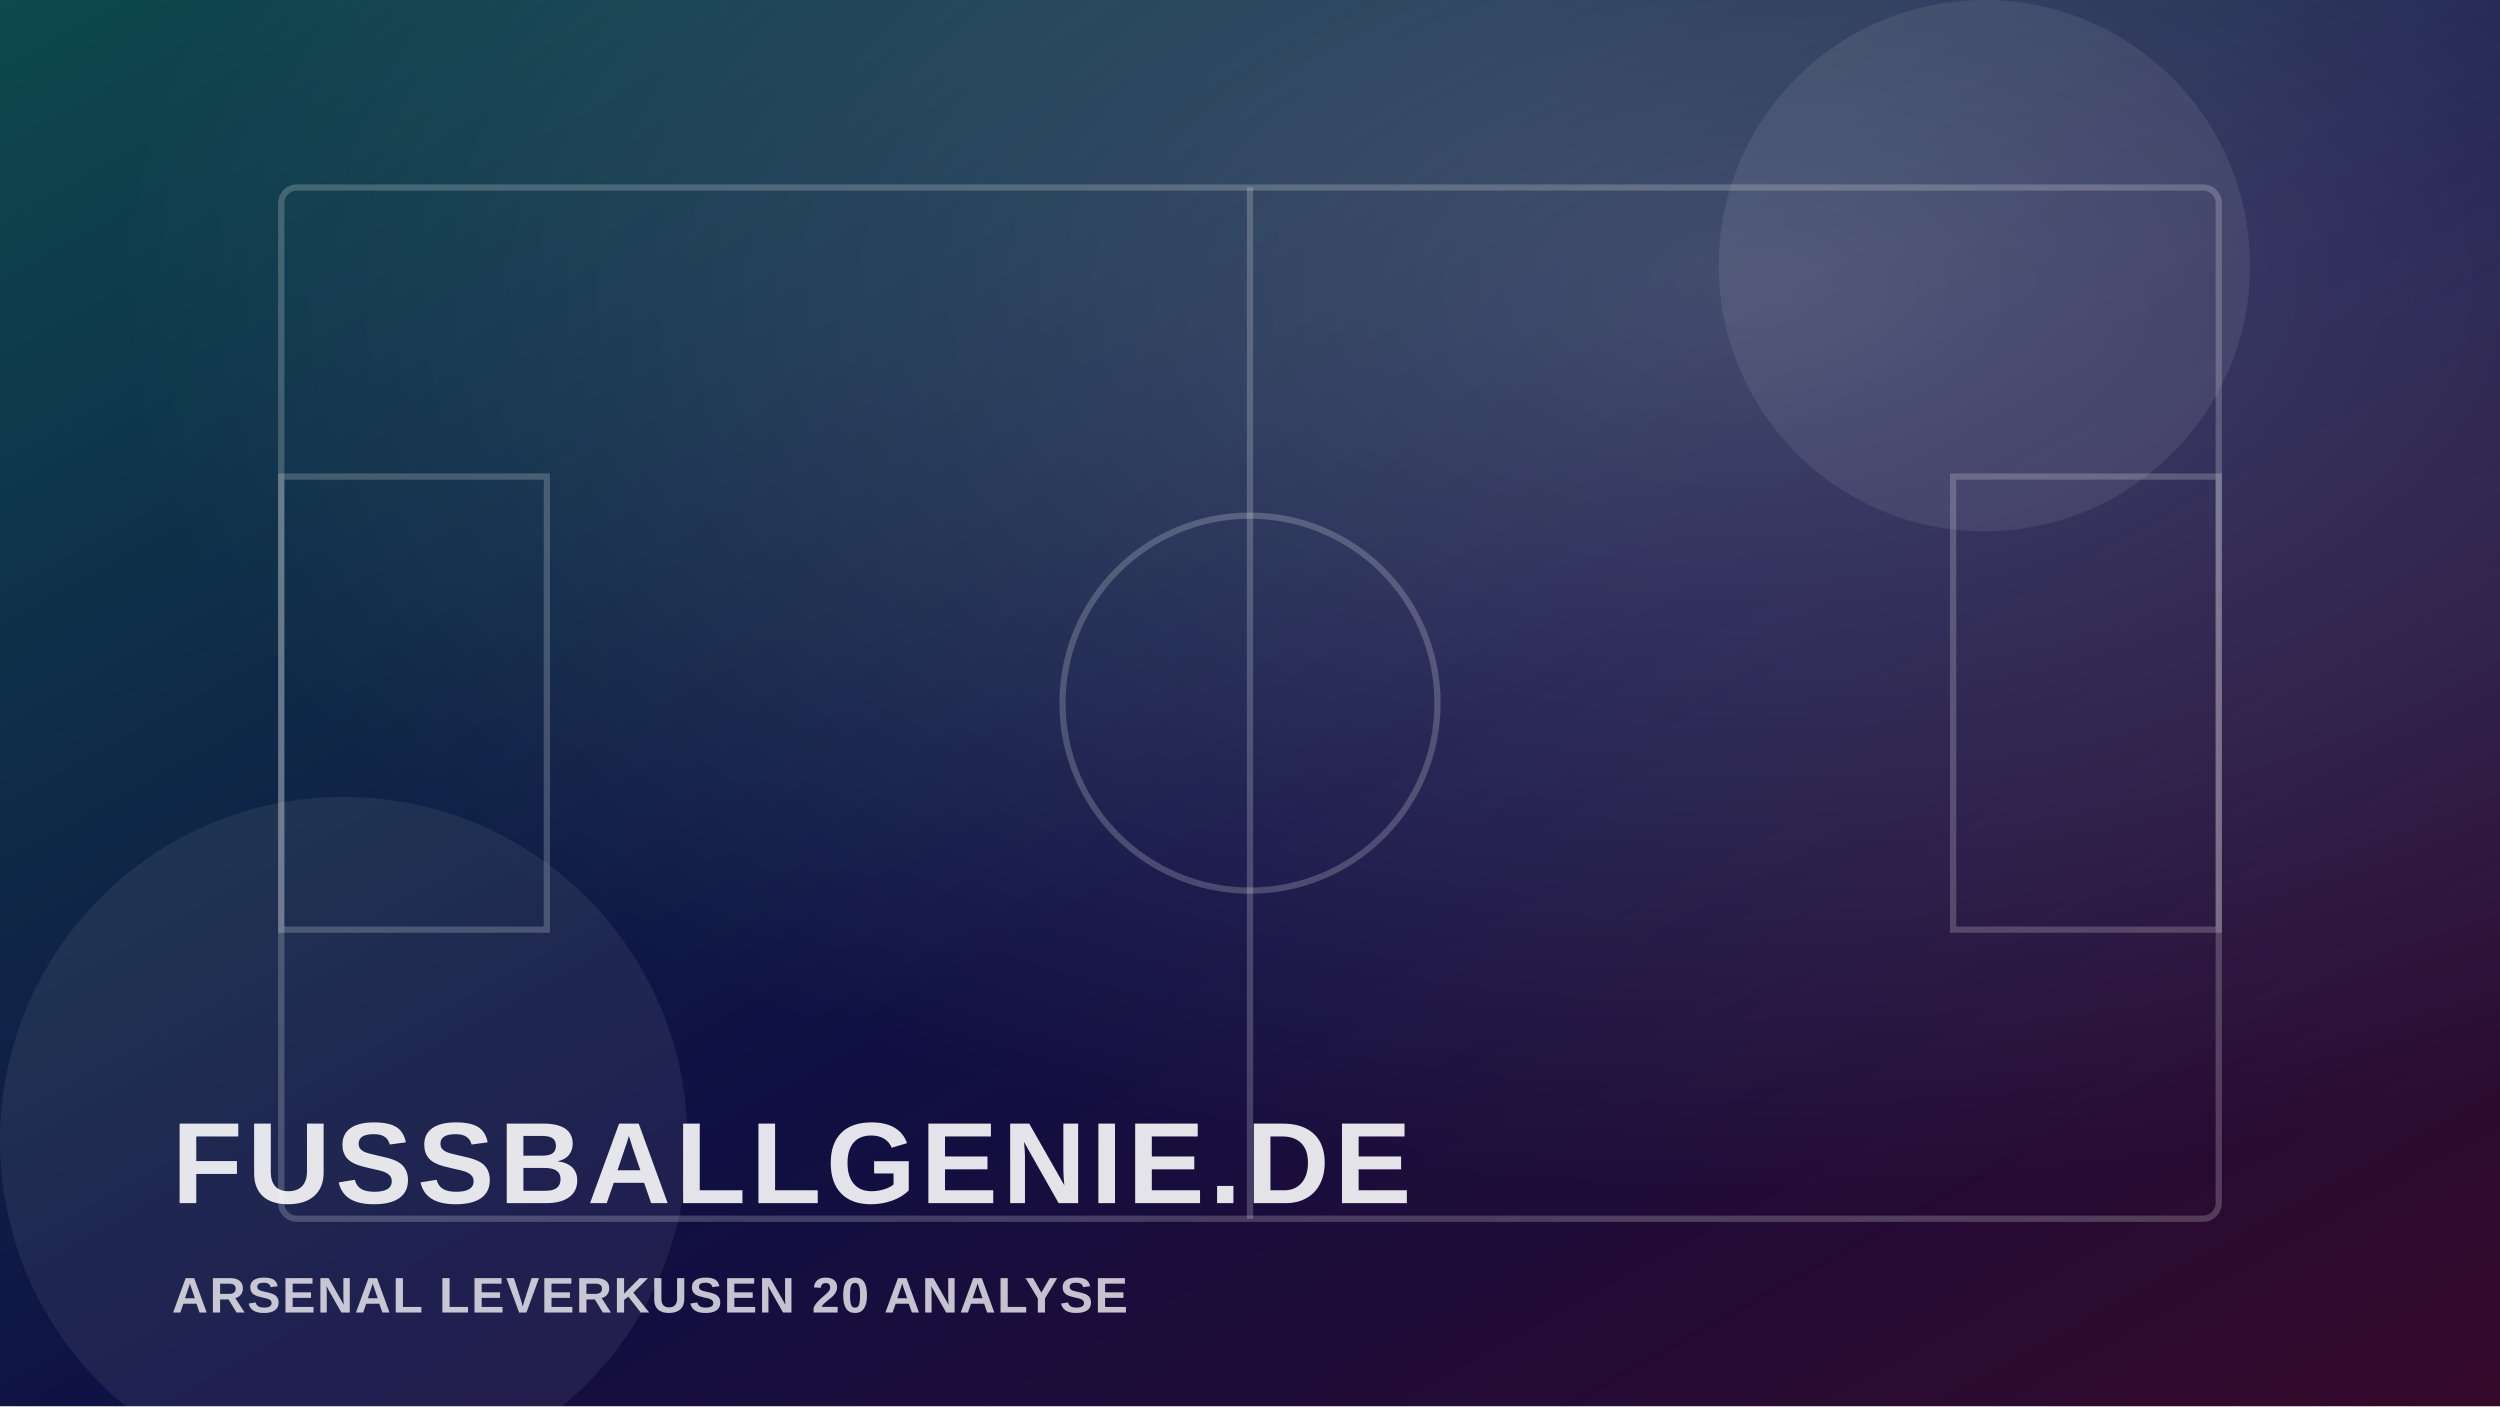
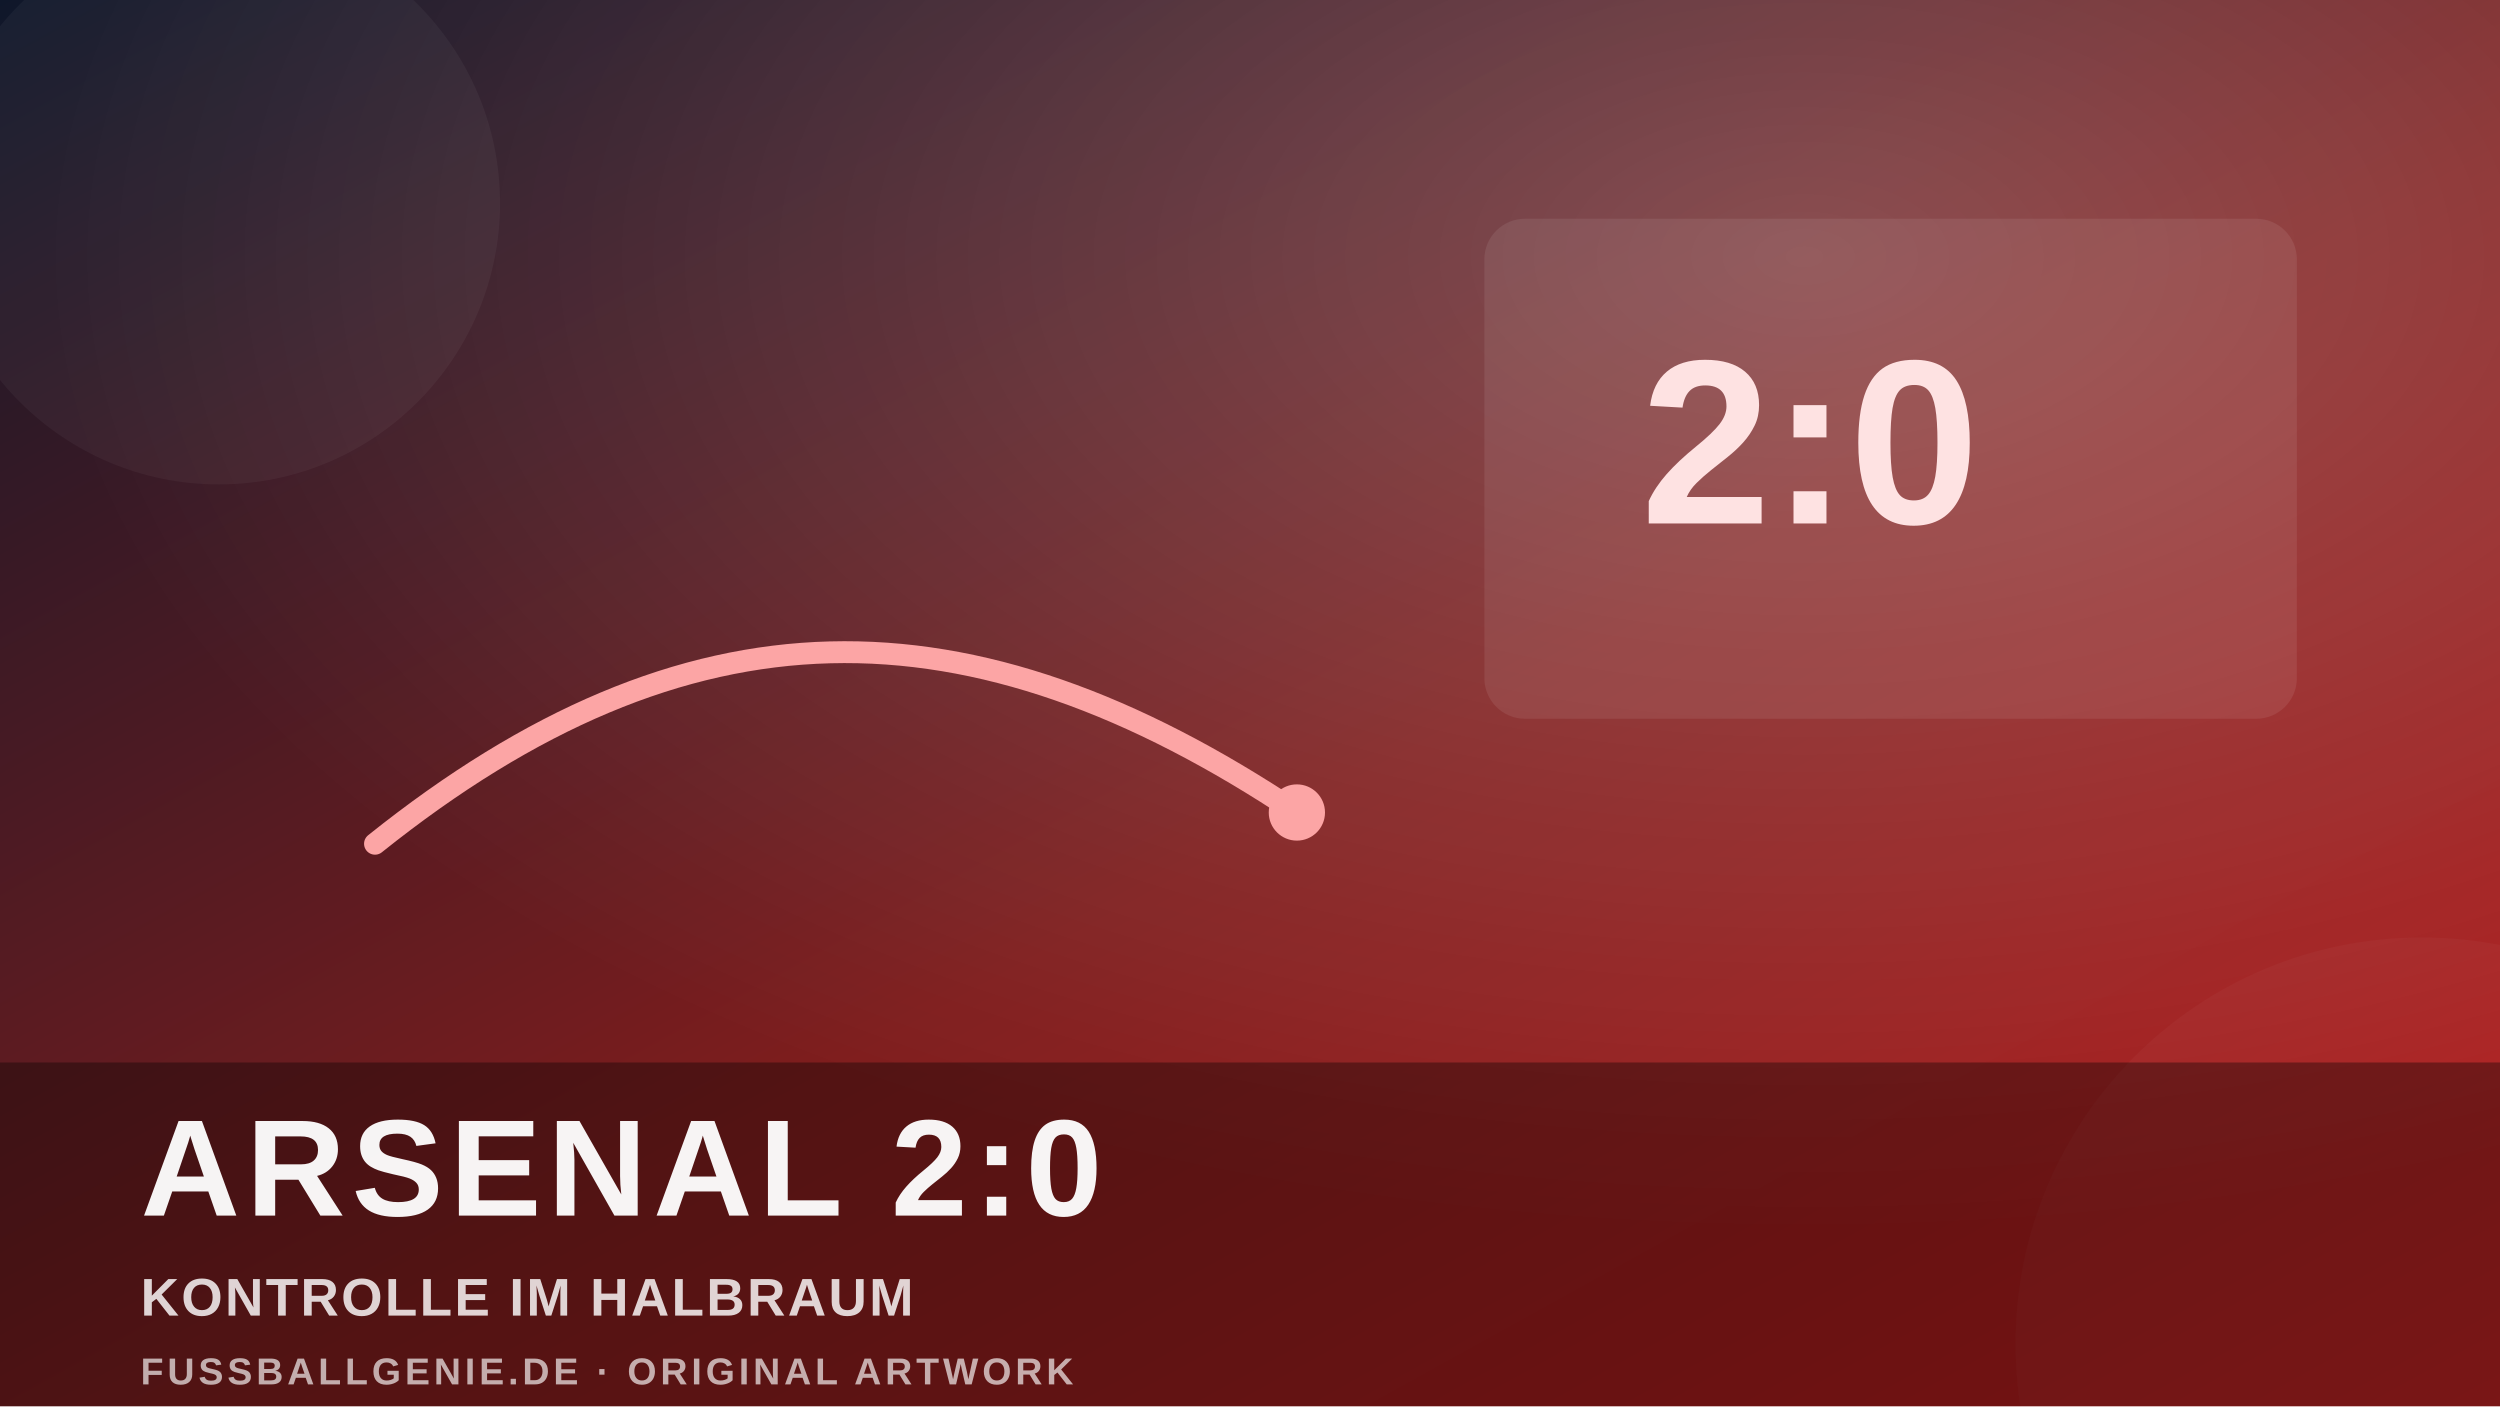
- <svg xmlns="http://www.w3.org/2000/svg" width="1600" height="900" viewBox="0 0 1600 900" role="img" aria-label="ARSENAL LEVERKUSEN 20 ANALYSE">
+ <svg xmlns="http://www.w3.org/2000/svg" width="1600" height="900" viewBox="0 0 1600 900" role="img" aria-label="ARSENAL 2:0">
  <defs>
-     <linearGradient id="g" x1="0" y1="0" x2="1" y2="1">
-       <stop offset="0%" stop-color="hsl(185,70%,18%)" />
-       <stop offset="55%" stop-color="hsl(240,64%,16%)" />
-       <stop offset="100%" stop-color="hsl(315,72%,12%)" />
+     <linearGradient id="bg" x1="0" y1="0" x2="1" y2="1">
+       <stop offset="0%" stop-color="#0f172a" />
+       <stop offset="55%" stop-color="#7f1d1d" />
+       <stop offset="100%" stop-color="#b91c1c" />
    </linearGradient>
-     <radialGradient id="r" cx="70%" cy="20%" r="65%">
+     <radialGradient id="glow" cx="72%" cy="18%" r="70%">
      <stop offset="0%" stop-color="rgba(255,255,255,.22)" />
      <stop offset="100%" stop-color="rgba(255,255,255,0)" />
    </radialGradient>
  </defs>
-   <rect width="1600" height="900" fill="url(#g)" />
-   <rect width="1600" height="900" fill="url(#r)" />
-   <circle cx="1270" cy="170" r="170" fill="rgba(255,255,255,.08)" />
-   <circle cx="220" cy="730" r="220" fill="rgba(255,255,255,.07)" />
-   <g stroke="rgba(255,255,255,.2)" fill="none" stroke-width="4">
-     <rect x="180" y="120" width="1240" height="660" rx="10" />
-     <circle cx="800" cy="450" r="120" />
-     <line x1="800" y1="120" x2="800" y2="780" />
-     <rect x="180" y="305" width="170" height="290" />
-     <rect x="1250" y="305" width="170" height="290" />
+   <rect width="1600" height="900" fill="url(#bg)" />
+   <rect width="1600" height="900" fill="url(#glow)" />
+   <g opacity=".35">
+     <circle cx="140" cy="130" r="180" fill="rgba(255,255,255,.12)" />
+     <circle cx="1550" cy="860" r="260" fill="rgba(255,255,255,.08)" />
  </g>
-   <text x="110" y="770" fill="rgba(255,255,255,.88)" font-family="Barlow Condensed, Arial, sans-serif" font-size="74" font-weight="800" letter-spacing="3">FUSSBALLGENIE.DE</text>
-   <text x="110" y="840" fill="rgba(255,255,255,.75)" font-family="Barlow, Arial, sans-serif" font-size="32" font-weight="600" letter-spacing="1">ARSENAL LEVERKUSEN 20 ANALYSE</text>
+   <g>
+     <rect x="950" y="140" width="520" height="320" rx="26" fill="rgba(255,255,255,.08)" />
+     <text x="1050" y="335" fill="#fee2e2" font-family="Barlow Condensed, Arial" font-size="150" font-weight="900">2:0</text>
+     <path d="M240 540 C440 380, 620 380, 830 520" stroke="#fca5a5" stroke-width="14" fill="none" stroke-linecap="round" />
+     <circle cx="830" cy="520" r="18" fill="#fca5a5" />
+   </g>
+   <rect x="0" y="680" width="1600" height="220" fill="rgba(0,0,0,.35)" />
+   <text x="90" y="778" fill="rgba(255,255,255,.95)" font-family="Barlow Condensed, Arial, sans-serif" font-size="88" font-weight="900" letter-spacing="4">ARSENAL 2:0</text>
+   <text x="90" y="842" fill="rgba(255,255,255,.82)" font-family="Barlow, Arial, sans-serif" font-size="34" font-weight="700" letter-spacing="1.5">KONTROLLE IM HALBRAUM</text>
+   <text x="90" y="886" fill="rgba(255,255,255,.65)" font-family="Barlow Condensed, Arial, sans-serif" font-size="24" font-weight="700" letter-spacing="2.5">FUSSBALLGENIE.DE · ORIGINAL ARTWORK</text>
</svg>
